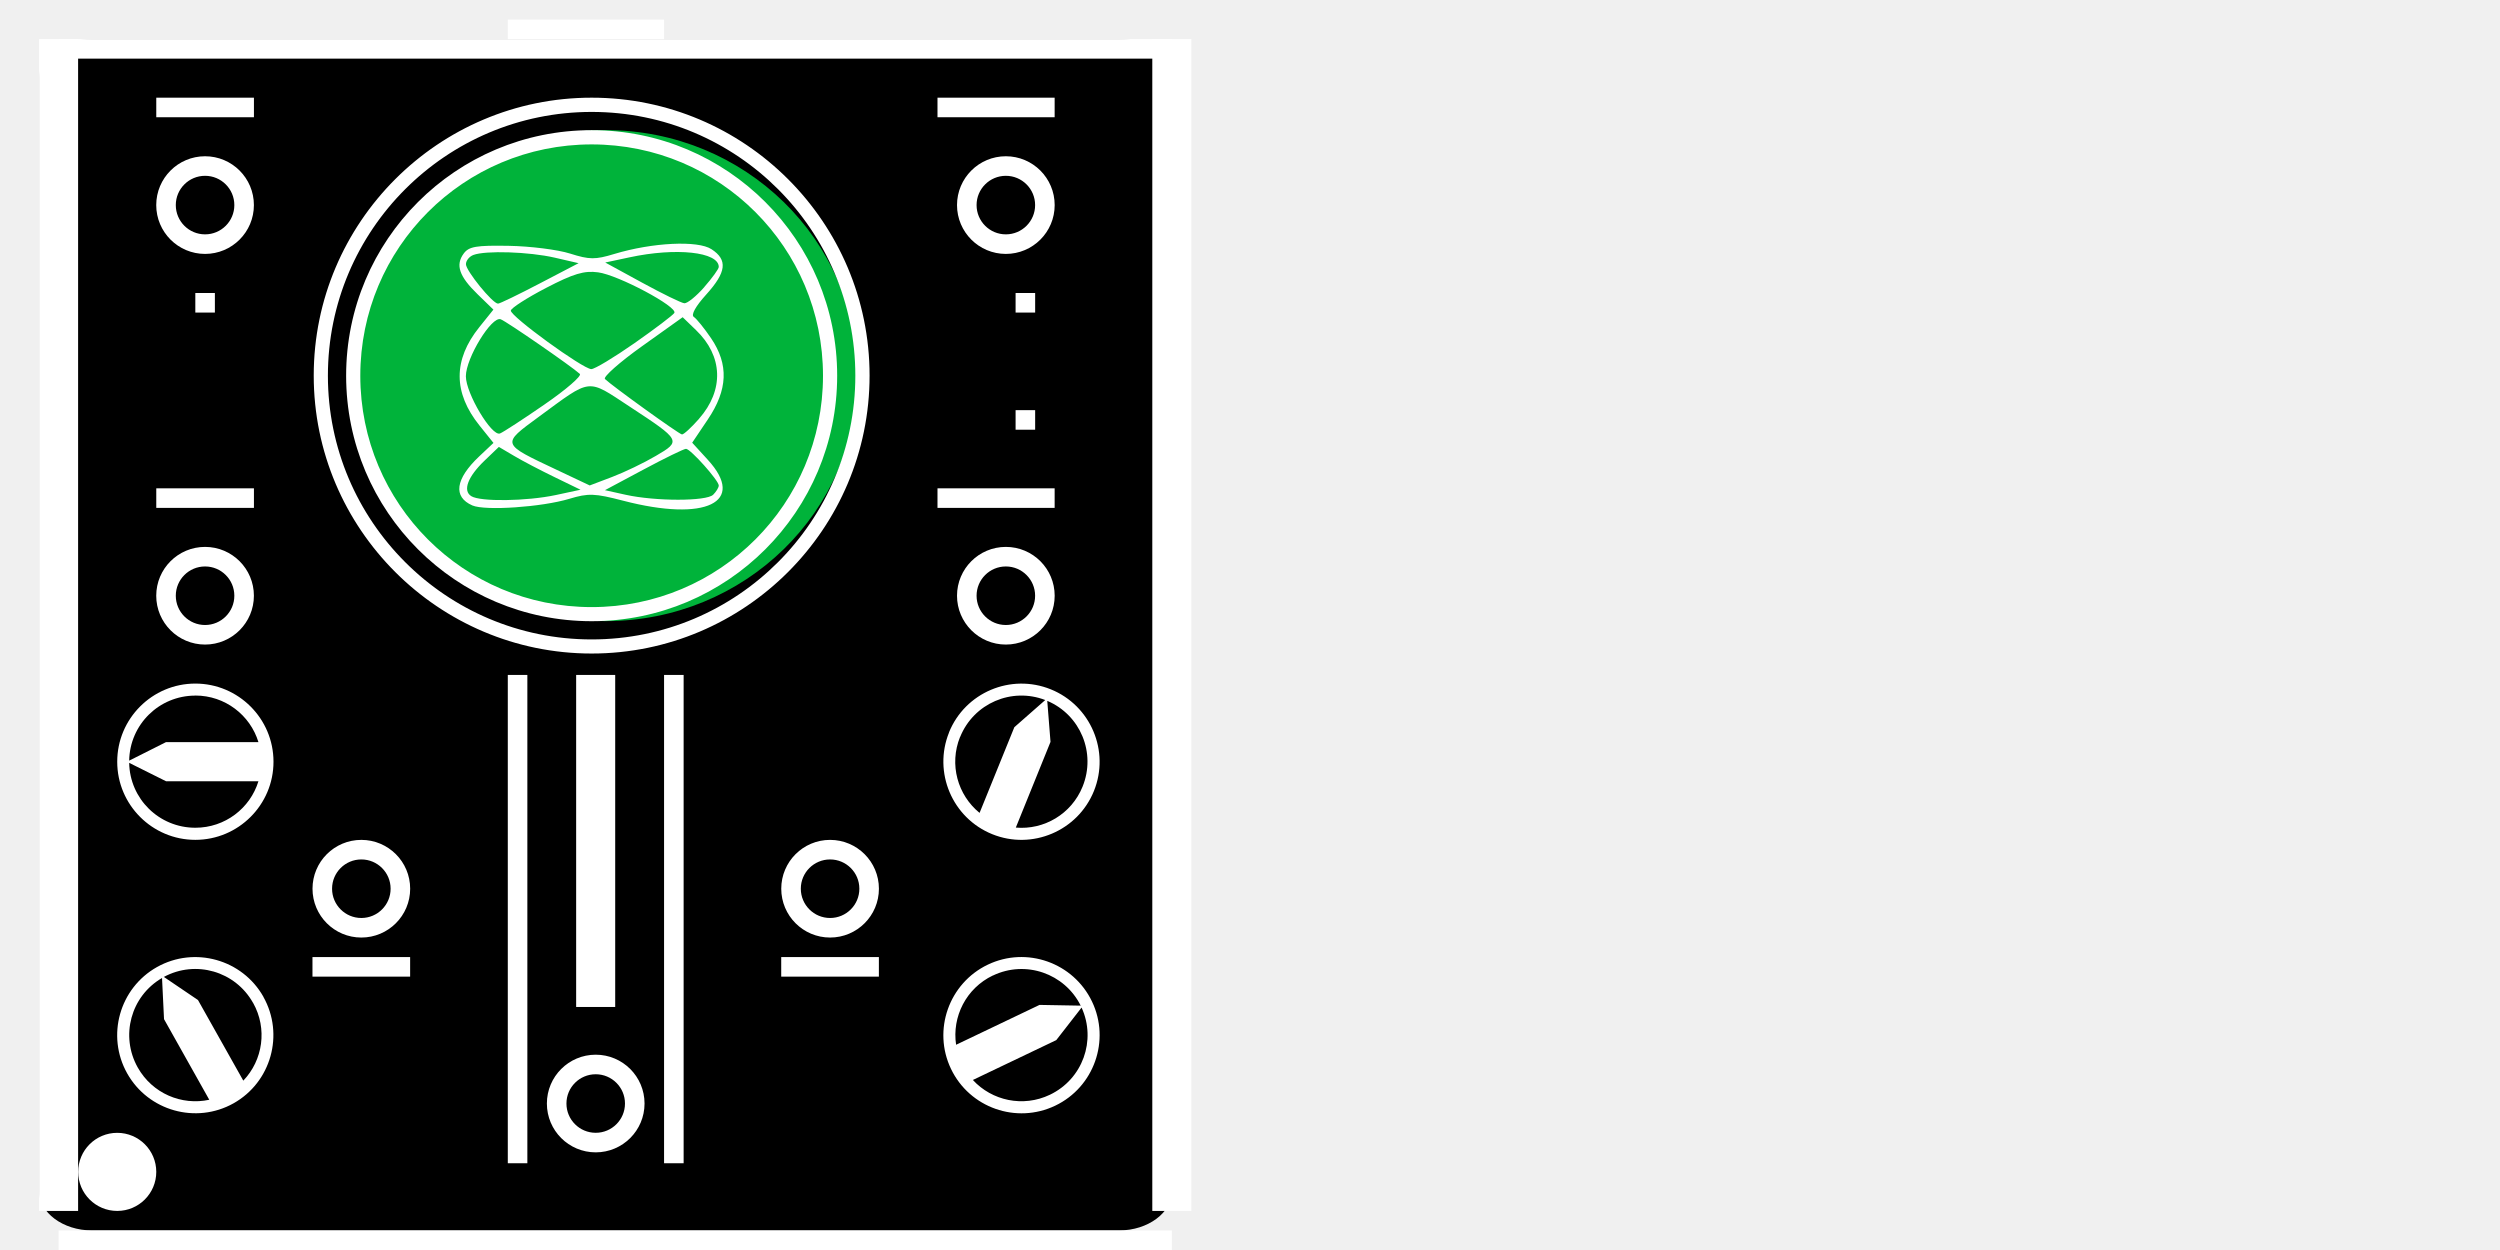
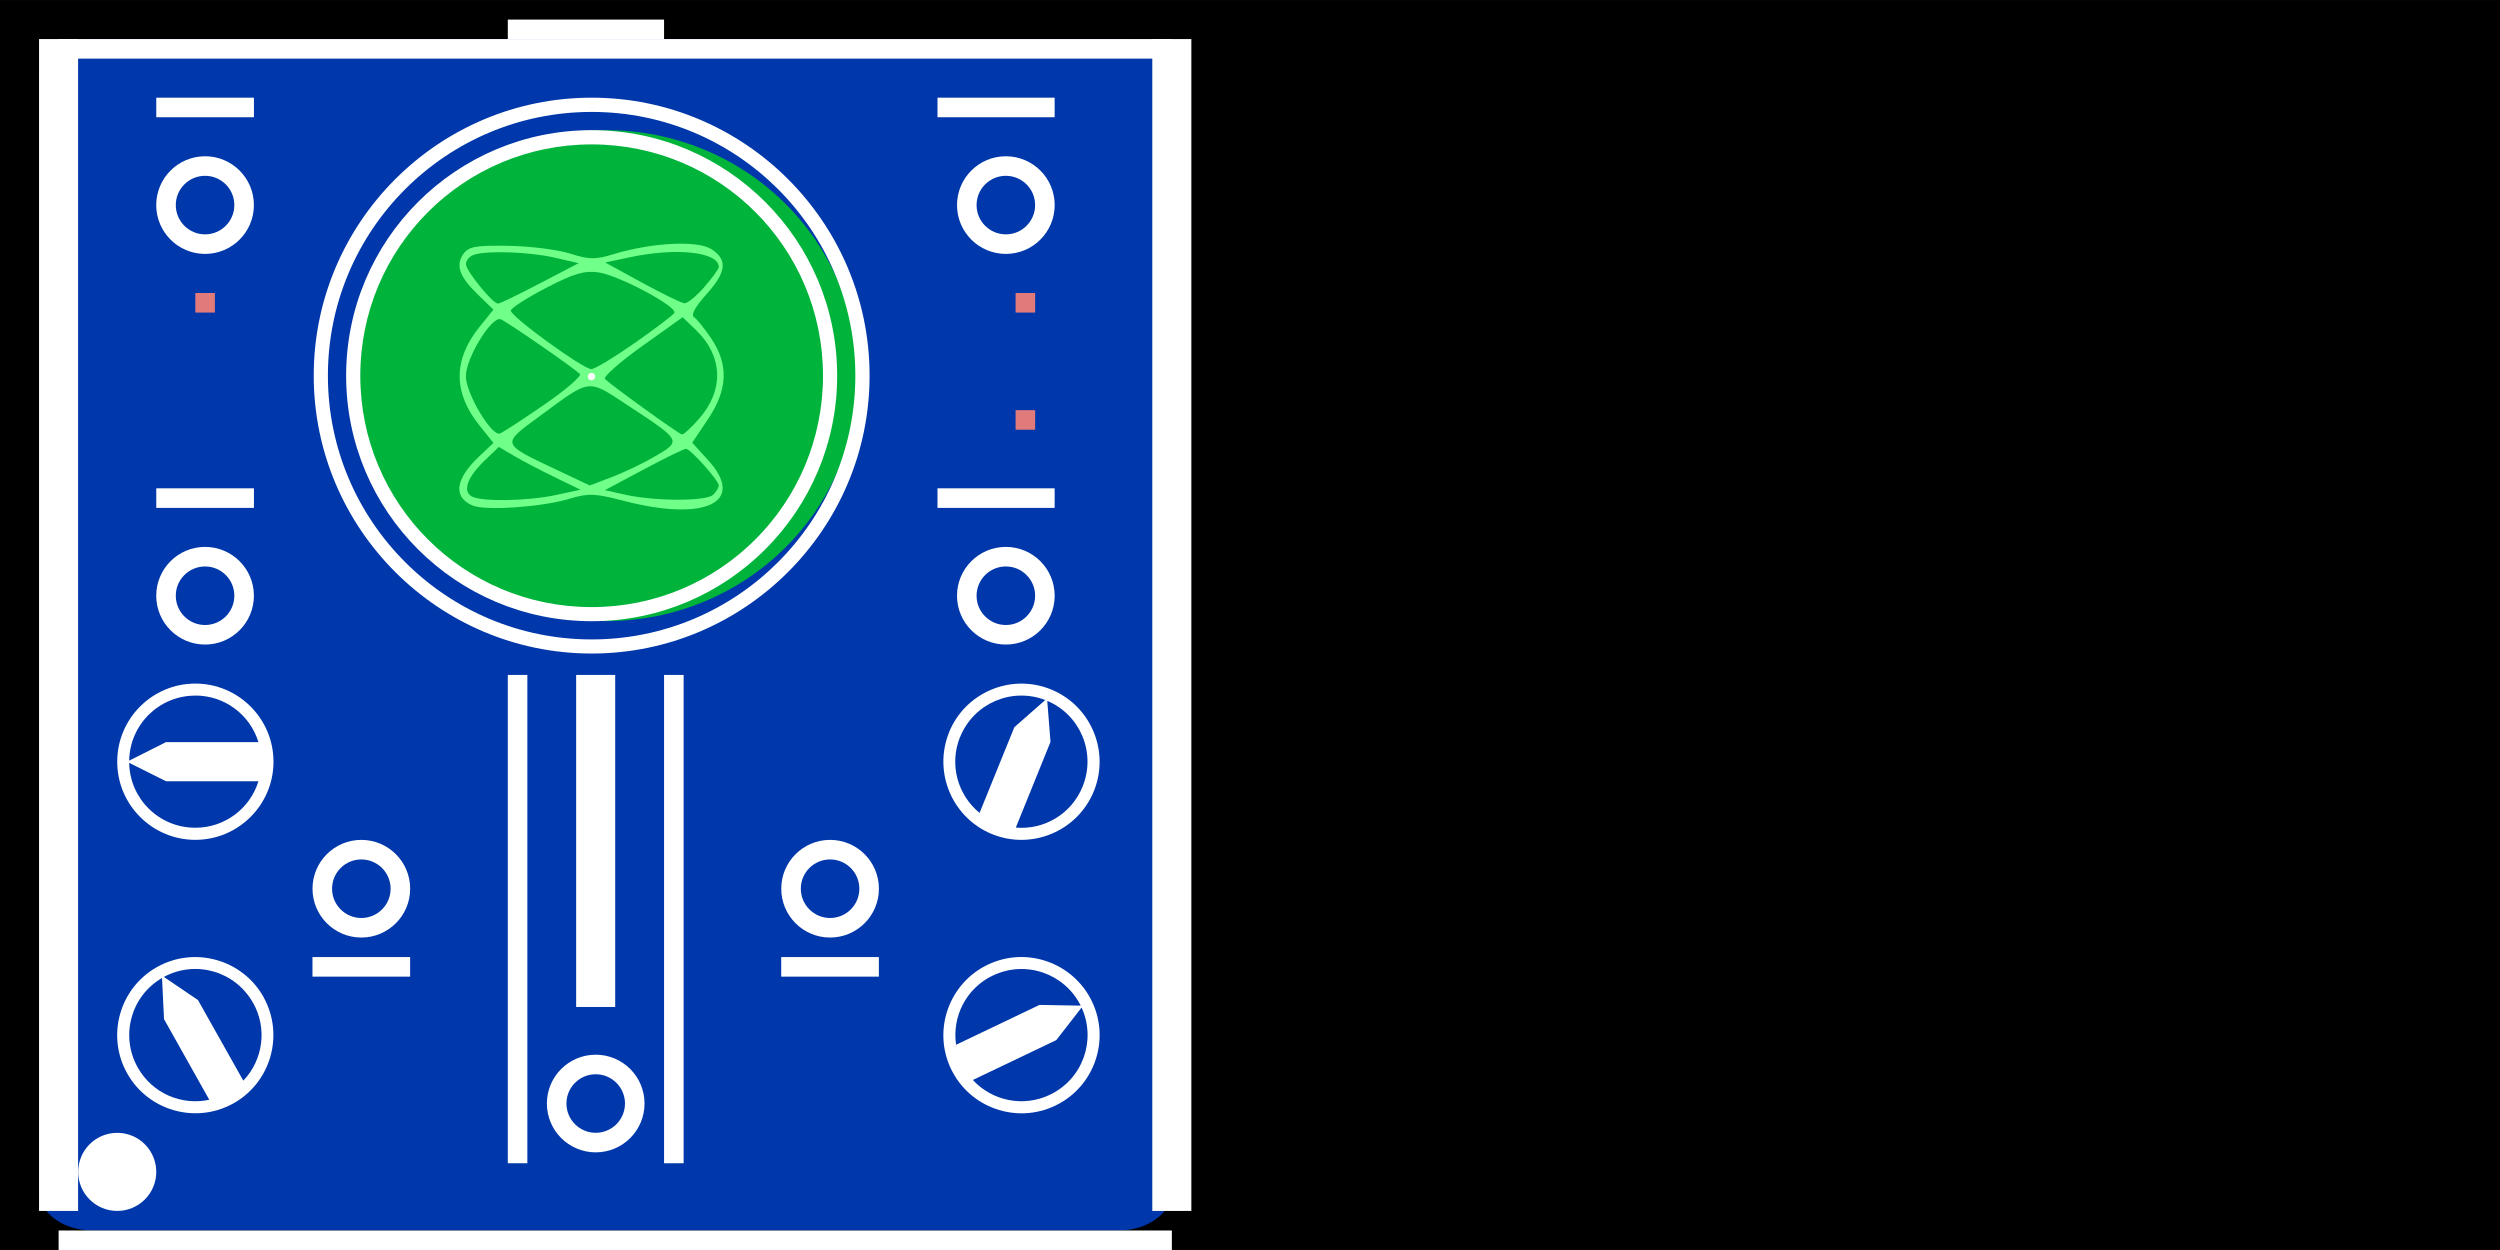
<svg xmlns="http://www.w3.org/2000/svg" width="128" height="64" viewBox="0 0 33.867 16.933" version="1.1" id="svg1" xml:space="preserve">
+   <rect style="fill:#000000;stroke:none;stroke-width:0.265;stroke-linecap:square;fill-opacity:1" id="background" width="33.867" height="16.933" x="-4.432373e-07" y="-2.2161865e-07" />
  <rect style="fill:#00b33a;fill-opacity:1;stroke:none;stroke-width:0.25;stroke-linecap:butt;stroke-linejoin:bevel;stroke-miterlimit:0;stroke-dasharray:none;stroke-opacity:1;paint-order:markers stroke fill" id="rect21" width="11.306" height="9.216" x="2.125" y="1.172" />
-   <path id="path20" style="baseline-shift:baseline;display:inline;overflow:visible;opacity:1;vector-effect:none;fill:#000000;fill-opacity:1;stroke-width:1.141;stroke-linejoin:bevel;stroke-miterlimit:0;paint-order:markers stroke fill;enable-background:accumulate;stop-color:#000000;stop-opacity:1" d="m 1.244,0.529 c -0.39,0 -0.715,0.242 -0.715,0.533 V 16.135 c 0,0.291 0.324,0.533 0.715,0.533 H 15.162 c 0.39,0 0.715,-0.242 0.715,-0.533 V 1.062 c 0,-0.291 -0.324,-0.533 -0.715,-0.533 z M 8.204,1.762 c 1.885,0 3.41,1.488 3.41,3.326 0,1.839 -1.525,3.326 -3.41,3.326 -1.885,0 -3.41,-1.488 -3.41,-3.326 0,-1.839 1.525,-3.326 3.41,-3.326 z" />
+   <path id="boducolor" style="baseline-shift:baseline;display:inline;overflow:visible;opacity:1;vector-effect:none;fill:#0037aa;fill-opacity:1;stroke-width:1.141;stroke-linejoin:bevel;stroke-miterlimit:0;paint-order:markers stroke fill;enable-background:accumulate;stop-color:#000000;stop-opacity:1" d="m 1.244,0.529 c -0.39,0 -0.715,0.242 -0.715,0.533 V 16.135 c 0,0.291 0.324,0.533 0.715,0.533 H 15.162 c 0.39,0 0.715,-0.242 0.715,-0.533 V 1.062 c 0,-0.291 -0.324,-0.533 -0.715,-0.533 z M 8.204,1.762 c 1.885,0 3.41,1.488 3.41,3.326 0,1.839 -1.525,3.326 -3.41,3.326 -1.885,0 -3.41,-1.488 -3.41,-3.326 0,-1.839 1.525,-3.326 3.41,-3.326 z" />
  <path id="path3" style="baseline-shift:baseline;display:inline;overflow:visible;opacity:1;vector-effect:none;fill:#ffffff;stroke-width:0.986;stroke-linejoin:bevel;stroke-miterlimit:0;paint-order:markers stroke fill;enable-background:accumulate;stop-color:#000000;stop-opacity:1" d="m 8.015,1.323 c -2.076,0 -3.765,1.69 -3.765,3.765 0,2.076 1.69,3.765 3.765,3.765 2.076,0 3.765,-1.69 3.765,-3.765 0,-2.076 -1.689,-3.765 -3.765,-3.765 z m 0,0.193 c 1.972,0 3.572,1.601 3.572,3.573 0,1.972 -1.601,3.573 -3.572,3.573 -1.972,0 -3.573,-1.601 -3.573,-3.573 0,-1.972 1.601,-3.573 3.573,-3.573 z m 0,0.247 c -1.839,0 -3.326,1.488 -3.326,3.326 0,1.839 1.488,3.326 3.326,3.326 1.839,0 3.326,-1.488 3.326,-3.326 0,-1.839 -1.488,-3.326 -3.326,-3.326 z m 0,0.193 c 1.735,0 3.134,1.399 3.134,3.134 0,1.735 -1.399,3.134 -3.134,3.134 -1.735,0 -3.134,-1.399 -3.134,-3.134 0,-1.735 1.4,-3.134 3.134,-3.134 z" />
  <circle style="fill:none;fill-opacity:1;stroke:#ffffff;stroke-width:0.265;stroke-linecap:butt;stroke-linejoin:bevel;stroke-miterlimit:0;stroke-dasharray:none;stroke-opacity:1;paint-order:markers stroke fill" id="path4" cx="2.778" cy="2.778" r="0.529" />
  <circle style="fill:none;fill-opacity:1;stroke:#ffffff;stroke-width:0.265;stroke-linecap:butt;stroke-linejoin:bevel;stroke-miterlimit:0;stroke-dasharray:none;stroke-opacity:1;paint-order:markers stroke fill" id="circle4" cx="2.778" cy="8.07" r="0.529" />
  <circle style="fill:none;fill-opacity:1;stroke:#ffffff;stroke-width:0.265;stroke-linecap:butt;stroke-linejoin:bevel;stroke-miterlimit:0;stroke-dasharray:none;stroke-opacity:1;paint-order:markers stroke fill" id="circle5" cx="13.626" cy="2.778" r="0.529" />
  <circle style="fill:none;fill-opacity:1;stroke:#ffffff;stroke-width:0.265;stroke-linecap:butt;stroke-linejoin:bevel;stroke-miterlimit:0;stroke-dasharray:none;stroke-opacity:1;paint-order:markers stroke fill" id="circle6" cx="13.626" cy="8.07" r="0.529" />
  <circle style="fill:none;fill-opacity:1;stroke:#ffffff;stroke-width:0.265;stroke-linecap:butt;stroke-linejoin:bevel;stroke-miterlimit:0;stroke-dasharray:none;stroke-opacity:1;paint-order:markers stroke fill" id="circle7" cx="4.895" cy="12.039" r="0.529" />
  <circle style="fill:none;fill-opacity:1;stroke:#ffffff;stroke-width:0.265;stroke-linecap:butt;stroke-linejoin:bevel;stroke-miterlimit:0;stroke-dasharray:none;stroke-opacity:1;paint-order:markers stroke fill" id="circle8" cx="8.07" cy="14.949" r="0.529" />
  <path id="fliph_e1" transform="scale(1, 1)" style="baseline-shift:baseline;display:inline;overflow:visible;opacity:1;vector-effect:none;fill:#ffffff;stroke-linejoin:bevel;stroke-miterlimit:0;paint-order:markers stroke fill;enable-background:accumulate;stop-color:#000000;stop-opacity:1" d="m 2.646,9.26 c -0.584,0 -1.058,0.475 -1.058,1.059 0,0.584 0.475,1.058 1.058,1.058 0.584,0 1.059,-0.475 1.059,-1.058 0,-0.584 -0.475,-1.059 -1.059,-1.059 z m 0,0.162 c 0.403,0 0.743,0.265 0.855,0.631 H 2.249 L 1.75,10.304 C 1.758,9.815 2.155,9.423 2.646,9.423 Z M 1.75,10.334 2.249,10.583 h 1.252 c -0.112,0.366 -0.452,0.63 -0.855,0.63 -0.491,0 -0.888,-0.391 -0.896,-0.88 z" />
  <path id="flipv_o1" transform="scale(1, 1)" style="baseline-shift:baseline;display:inline;overflow:visible;opacity:1;vector-effect:none;fill:#ffffff;stroke-linejoin:bevel;stroke-miterlimit:0;paint-order:markers stroke fill;enable-background:accumulate;stop-color:#000000;stop-opacity:1" d="M 3.569,13.504 C 3.283,12.996 2.636,12.815 2.127,13.1 c -0.509,0.286 -0.69,0.932 -0.404,1.441 0.286,0.509 0.933,0.69 1.441,0.405 0.509,-0.286 0.69,-0.933 0.404,-1.442 z m -0.141,0.08 c 0.198,0.352 0.133,0.778 -0.132,1.055 L 2.682,13.547 2.22,13.234 c 0.43,-0.232 0.967,-0.078 1.207,0.35 z m -1.233,-0.335 0.027,0.557 0.613,1.092 c -0.374,0.081 -0.771,-0.085 -0.969,-0.437 -0.24,-0.428 -0.094,-0.966 0.328,-1.212 z" />
  <circle style="fill:#ffffff;fill-opacity:1;stroke:#ffffff;stroke-width:0.212;stroke-linecap:butt;stroke-linejoin:bevel;stroke-miterlimit:0;stroke-dasharray:none;stroke-opacity:1;paint-order:markers stroke fill" id="path11" cx="1.588" cy="15.875" r="0.423" />
  <circle style="fill:none;fill-opacity:1;stroke:#ffffff;stroke-width:0.265;stroke-linecap:butt;stroke-linejoin:bevel;stroke-miterlimit:0;stroke-dasharray:none;stroke-opacity:1;paint-order:markers stroke fill" id="circle11" cx="-11.06" cy="12.039" r="0.529" />
  <path id="flipv_e2" transform="scale(1, 1)" style="baseline-shift:baseline;display:inline;overflow:visible;opacity:1;vector-effect:none;fill:#ffffff;stroke-linejoin:bevel;stroke-miterlimit:0;paint-order:markers stroke fill;enable-background:accumulate;stop-color:#000000;stop-opacity:1" d="m 12.856,9.921 c 0.219,-0.541 0.838,-0.802 1.379,-0.583 0.541,0.219 0.803,0.837 0.584,1.378 -0.219,0.541 -0.838,0.803 -1.378,0.584 -0.541,-0.219 -0.803,-0.838 -0.584,-1.379 z m 0.15,0.061 c -0.151,0.374 -0.033,0.788 0.264,1.03 L 13.741,9.851 14.16,9.483 c -0.456,-0.176 -0.969,0.045 -1.153,0.5 z m 1.181,-0.488 0.044,0.556 -0.47,1.161 c 0.381,0.033 0.754,-0.182 0.905,-0.556 0.184,-0.455 -0.029,-0.97 -0.479,-1.161 z" />
  <path id="fliph_e2" transform="scale(1, 1)" style="baseline-shift:baseline;display:inline;overflow:visible;opacity:1;vector-effect:none;fill:#ffffff;stroke-linejoin:bevel;stroke-miterlimit:0;paint-order:markers stroke fill;enable-background:accumulate;stop-color:#000000;stop-opacity:1" d="m 13.381,13.068 c 0.526,-0.252 1.16,-0.028 1.412,0.499 0.252,0.526 0.028,1.16 -0.498,1.411 -0.526,0.252 -1.16,0.029 -1.412,-0.498 -0.252,-0.526 -0.028,-1.16 0.498,-1.412 z m 0.07,0.146 c -0.364,0.174 -0.556,0.56 -0.499,0.939 l 1.13,-0.54 0.558,0.01 c -0.218,-0.437 -0.746,-0.62 -1.189,-0.408 z m 1.201,0.435 -0.343,0.441 -1.13,0.54 c 0.259,0.281 0.68,0.374 1.044,0.2 0.443,-0.212 0.632,-0.736 0.429,-1.181 z" />
  <circle style="fill:#ffffff;fill-opacity:1;stroke:#ffffff;stroke-width:0.212;stroke-linecap:butt;stroke-linejoin:bevel;stroke-miterlimit:0;stroke-dasharray:none;stroke-opacity:1;paint-order:markers stroke fill" id="circle13" cx="-14.817" cy="15.875" r="0.4" />
  <rect style="fill:#ffffff;fill-opacity:1;stroke:none;stroke-width:0.25;stroke-linecap:butt;stroke-linejoin:bevel;stroke-miterlimit:0;stroke-dasharray:none;stroke-opacity:1;paint-order:markers stroke fill" id="rect13" width="0.529" height="4.498" x="7.805" y="9.143" />
  <rect style="fill:#ffffff;fill-opacity:1;stroke:none;stroke-width:0.25;stroke-linecap:butt;stroke-linejoin:bevel;stroke-miterlimit:0;stroke-dasharray:none;stroke-opacity:1;paint-order:markers stroke fill" id="rect14" width="0.265" height="6.615" x="6.879" y="9.143" />
  <rect style="fill:#ffffff;fill-opacity:1;stroke:none;stroke-width:0.25;stroke-linecap:butt;stroke-linejoin:bevel;stroke-miterlimit:0;stroke-dasharray:none;stroke-opacity:1;paint-order:markers stroke fill" id="rect15" width="0.265" height="6.615" x="8.996" y="9.143" />
  <rect style="fill:#ffffff;fill-opacity:1;stroke:none;stroke-width:0.25;stroke-linecap:butt;stroke-linejoin:bevel;stroke-miterlimit:0;stroke-dasharray:none;stroke-opacity:1;paint-order:markers stroke fill" id="rect16" width="1.323" height="0.265" x="2.117" y="6.615" />
  <rect style="fill:#ffffff;fill-opacity:1;stroke:none;stroke-width:0.25;stroke-linecap:butt;stroke-linejoin:bevel;stroke-miterlimit:0;stroke-dasharray:none;stroke-opacity:1;paint-order:markers stroke fill" id="rect17" width="1.323" height="0.265" x="2.117" y="1.323" />
  <rect style="fill:#ffffff;fill-opacity:1;stroke:none;stroke-width:0.25;stroke-linecap:butt;stroke-linejoin:bevel;stroke-miterlimit:0;stroke-dasharray:none;stroke-opacity:1;paint-order:markers stroke fill" id="rect18" width="1.587" height="0.265" x="12.7" y="1.323" />
  <rect style="fill:#ffffff;fill-opacity:1;stroke:none;stroke-width:0.25;stroke-linecap:butt;stroke-linejoin:bevel;stroke-miterlimit:0;stroke-dasharray:none;stroke-opacity:1;paint-order:markers stroke fill" id="rect19" width="1.587" height="0.265" x="12.7" y="6.615" />
  <rect style="fill:#ffffff;fill-opacity:1;stroke:none;stroke-width:0.25;stroke-linecap:butt;stroke-linejoin:bevel;stroke-miterlimit:0;stroke-dasharray:none;stroke-opacity:1;paint-order:markers stroke fill" id="rect20" width="1.323" height="0.265" x="4.233" y="12.965" />
-   <path id="spinner" class="x30_597y19_593" transform="rotate({{seconds-angle}} 8.013082 5.101457)" style="fill:#ffffff;fill-opacity:1;stroke-width:0.063" d="M 6.399,6.847 C 6.134,6.731 6.168,6.489 6.491,6.183 L 6.685,6 6.497,5.766 C 6.138,5.32 6.137,4.875 6.493,4.432 L 6.684,4.194 6.472,3.988 C 6.22,3.744 6.167,3.59 6.282,3.434 c 0.07,-0.095 0.17,-0.112 0.612,-0.104 0.29,0.005 0.664,0.052 0.829,0.105 0.263,0.083 0.34,0.084 0.599,0.005 0.517,-0.156 1.132,-0.186 1.317,-0.064 0.222,0.145 0.202,0.311 -0.073,0.615 -0.143,0.158 -0.208,0.275 -0.167,0.302 0.037,0.024 0.142,0.154 0.234,0.289 0.241,0.356 0.227,0.698 -0.045,1.101 l -0.211,0.314 0.211,0.231 C 10.117,6.805 9.56,7.074 8.443,6.783 8.054,6.682 7.972,6.679 7.713,6.757 7.339,6.87 6.573,6.922 6.399,6.847 Z M 7.529,6.706 7.864,6.634 7.516,6.465 C 7.324,6.372 7.075,6.242 6.963,6.175 L 6.758,6.054 6.567,6.237 C 6.337,6.457 6.265,6.646 6.384,6.721 6.506,6.799 7.134,6.79 7.529,6.706 Z m 2.132,-0.004 c 0.042,-0.042 0.076,-0.098 0.076,-0.125 0,-0.068 -0.383,-0.497 -0.444,-0.497 -0.028,0 -0.286,0.126 -0.574,0.28 l -0.524,0.28 0.279,0.062 c 0.405,0.09 1.096,0.09 1.187,-2.656e-4 z M 8.884,6.176 C 9.232,5.973 9.228,5.966 8.527,5.506 7.946,5.125 8.021,5.116 7.299,5.646 6.789,6.021 6.784,6.007 7.547,6.367 L 7.989,6.576 8.292,6.461 C 8.458,6.398 8.725,6.27 8.884,6.176 Z M 7.379,5.477 C 7.67,5.277 7.884,5.091 7.855,5.065 7.742,4.962 6.865,4.356 6.783,4.325 6.661,4.278 6.311,4.851 6.311,5.097 c 0,0.232 0.35,0.818 0.462,0.775 0.042,-0.016 0.315,-0.194 0.605,-0.394 z M 9.47,5.672 C 9.811,5.284 9.795,4.822 9.427,4.47 L 9.248,4.297 8.696,4.691 C 8.393,4.907 8.168,5.107 8.195,5.134 c 0.094,0.092 1.002,0.746 1.043,0.751 0.023,0.003 0.127,-0.093 0.232,-0.212 z M 8.596,4.648 C 8.874,4.453 9.116,4.27 9.135,4.239 9.185,4.157 8.375,3.725 8.102,3.689 7.913,3.664 7.771,3.706 7.396,3.901 7.138,4.035 6.924,4.173 6.92,4.207 c -0.008,0.076 0.976,0.791 1.09,0.793 0.045,6.6e-4 0.308,-0.158 0.586,-0.352 z M 7.313,3.839 7.838,3.565 7.514,3.49 C 7.167,3.41 6.576,3.391 6.412,3.454 c -0.055,0.021 -0.1,0.077 -0.1,0.125 0,0.089 0.362,0.535 0.435,0.534 0.023,-1.264e-4 0.277,-0.123 0.566,-0.274 z m 2.227,0.05 C 9.648,3.766 9.737,3.643 9.737,3.616 c 0,-0.204 -0.578,-0.266 -1.21,-0.13 l -0.328,0.07 0.5,0.273 c 0.275,0.15 0.532,0.276 0.572,0.279 0.04,0.003 0.161,-0.095 0.27,-0.219 z" />
+   <path id="spinner" class="x30_597y19_593" transform="rotate({{seconds-angle}} 8.013082 5.101457)" style="fill:#70ff89;fill-opacity:1;stroke-width:0.063" d="M 6.399,6.847 C 6.134,6.731 6.168,6.489 6.491,6.183 L 6.685,6 6.497,5.766 C 6.138,5.32 6.137,4.875 6.493,4.432 L 6.684,4.194 6.472,3.988 C 6.22,3.744 6.167,3.59 6.282,3.434 c 0.07,-0.095 0.17,-0.112 0.612,-0.104 0.29,0.005 0.664,0.052 0.829,0.105 0.263,0.083 0.34,0.084 0.599,0.005 0.517,-0.156 1.132,-0.186 1.317,-0.064 0.222,0.145 0.202,0.311 -0.073,0.615 -0.143,0.158 -0.208,0.275 -0.167,0.302 0.037,0.024 0.142,0.154 0.234,0.289 0.241,0.356 0.227,0.698 -0.045,1.101 l -0.211,0.314 0.211,0.231 C 10.117,6.805 9.56,7.074 8.443,6.783 8.054,6.682 7.972,6.679 7.713,6.757 7.339,6.87 6.573,6.922 6.399,6.847 Z M 7.529,6.706 7.864,6.634 7.516,6.465 C 7.324,6.372 7.075,6.242 6.963,6.175 L 6.758,6.054 6.567,6.237 C 6.337,6.457 6.265,6.646 6.384,6.721 6.506,6.799 7.134,6.79 7.529,6.706 Z m 2.132,-0.004 c 0.042,-0.042 0.076,-0.098 0.076,-0.125 0,-0.068 -0.383,-0.497 -0.444,-0.497 -0.028,0 -0.286,0.126 -0.574,0.28 l -0.524,0.28 0.279,0.062 c 0.405,0.09 1.096,0.09 1.187,-2.656e-4 z M 8.884,6.176 C 9.232,5.973 9.228,5.966 8.527,5.506 7.946,5.125 8.021,5.116 7.299,5.646 6.789,6.021 6.784,6.007 7.547,6.367 L 7.989,6.576 8.292,6.461 C 8.458,6.398 8.725,6.27 8.884,6.176 Z M 7.379,5.477 C 7.67,5.277 7.884,5.091 7.855,5.065 7.742,4.962 6.865,4.356 6.783,4.325 6.661,4.278 6.311,4.851 6.311,5.097 c 0,0.232 0.35,0.818 0.462,0.775 0.042,-0.016 0.315,-0.194 0.605,-0.394 z M 9.47,5.672 C 9.811,5.284 9.795,4.822 9.427,4.47 L 9.248,4.297 8.696,4.691 C 8.393,4.907 8.168,5.107 8.195,5.134 c 0.094,0.092 1.002,0.746 1.043,0.751 0.023,0.003 0.127,-0.093 0.232,-0.212 z M 8.596,4.648 C 8.874,4.453 9.116,4.27 9.135,4.239 9.185,4.157 8.375,3.725 8.102,3.689 7.913,3.664 7.771,3.706 7.396,3.901 7.138,4.035 6.924,4.173 6.92,4.207 c -0.008,0.076 0.976,0.791 1.09,0.793 0.045,6.6e-4 0.308,-0.158 0.586,-0.352 z M 7.313,3.839 7.838,3.565 7.514,3.49 C 7.167,3.41 6.576,3.391 6.412,3.454 c -0.055,0.021 -0.1,0.077 -0.1,0.125 0,0.089 0.362,0.535 0.435,0.534 0.023,-1.264e-4 0.277,-0.123 0.566,-0.274 z m 2.227,0.05 C 9.648,3.766 9.737,3.643 9.737,3.616 c 0,-0.204 -0.578,-0.266 -1.21,-0.13 l -0.328,0.07 0.5,0.273 c 0.275,0.15 0.532,0.276 0.572,0.279 0.04,0.003 0.161,-0.095 0.27,-0.219 z" />
  <path id="rect2" style="fill:#ffffff;fill-opacity:1;stroke:none;stroke-width:0.979;stroke-linejoin:bevel;stroke-miterlimit:0;paint-order:markers stroke fill" d="m 0.794,0.529 v 0.265 H 15.875 v -0.265 z m 0,16.14 v 0.265 H 15.875 v -0.265 z" />
  <rect style="fill:#ffffff;fill-opacity:1;stroke:none;stroke-width:0.979;stroke-linejoin:bevel;stroke-miterlimit:0;paint-order:markers stroke fill" id="rect5" width="0.529" height="15.875" x="0.529" y="0.529" />
  <rect style="fill:#ffffff;fill-opacity:1;stroke:none;stroke-width:0.979;stroke-linejoin:bevel;stroke-miterlimit:0;paint-order:markers stroke fill" id="rect6" width="0.529" height="15.875" x="15.61" y="0.529" />
  <circle style="fill:#ffffff;fill-opacity:1;stroke:none;stroke-width:0.979;stroke-linejoin:bevel;stroke-miterlimit:0;paint-order:markers stroke fill" id="CENTRE_HERE" cx="8.013" cy="5.101" r="0.05" />
-   <rect style="fill:#ffffff;fill-opacity:{{blink-even}};stroke:none" id="blink_e1" width="0.265" height="0.265" x="2.646" y="3.969" />
-   <rect style="fill:#ffffff;fill-opacity:{{blink-odd}};stroke:none;stroke-width:0.979;stroke-linejoin:bevel;stroke-miterlimit:0;paint-order:markers stroke fill" id="blink_o1" width="0.265" height="0.265" x="13.758" y="3.969" />
-   <rect style="fill:#ffffff;fill-opacity:{{blink-even}};stroke:none;stroke-width:0.979;stroke-linejoin:bevel;stroke-miterlimit:0;paint-order:markers stroke fill" id="blink_e2" width="0.265" height="0.265" x="13.758" y="5.556" />
+   <rect style="fill:#e17b7b;fill-opacity:{{blink-even}};stroke:none" id="blink_e1" width="0.265" height="0.265" x="2.646" y="3.969" />
+   <rect style="fill:#e17b7b;fill-opacity:{{blink-odd}};stroke:none;stroke-width:0.979;stroke-linejoin:bevel;stroke-miterlimit:0;paint-order:markers stroke fill" id="blink_o1" width="0.265" height="0.265" x="13.758" y="3.969" />
+   <rect style="fill:#e17b7b;fill-opacity:{{blink-even}};stroke:none;stroke-width:0.979;stroke-linejoin:bevel;stroke-miterlimit:0;paint-order:markers stroke fill" id="blink_e2" width="0.265" height="0.265" x="13.758" y="5.556" />
  <rect style="fill:#ffffff;fill-opacity:1;stroke:none;stroke-width:0.979;stroke-linejoin:bevel;stroke-miterlimit:0;paint-order:markers stroke fill" id="rect7" width="2.117" height="0.265" x="6.879" y="0.265" />
  <circle style="fill:none;fill-opacity:1;stroke:#ffffff;stroke-width:0.265;stroke-linecap:butt;stroke-linejoin:bevel;stroke-miterlimit:0;stroke-dasharray:none;stroke-opacity:1;paint-order:markers stroke fill" id="blip" cx="11.245" cy="12.039" r="0.529" />
  <rect style="fill:#ffffff;fill-opacity:1;stroke:none;stroke-width:0.25;stroke-linecap:butt;stroke-linejoin:bevel;stroke-miterlimit:0;stroke-dasharray:none;stroke-opacity:1;paint-order:markers stroke fill" id="blop" width="1.323" height="0.265" x="10.583" y="12.965" />
</svg>
